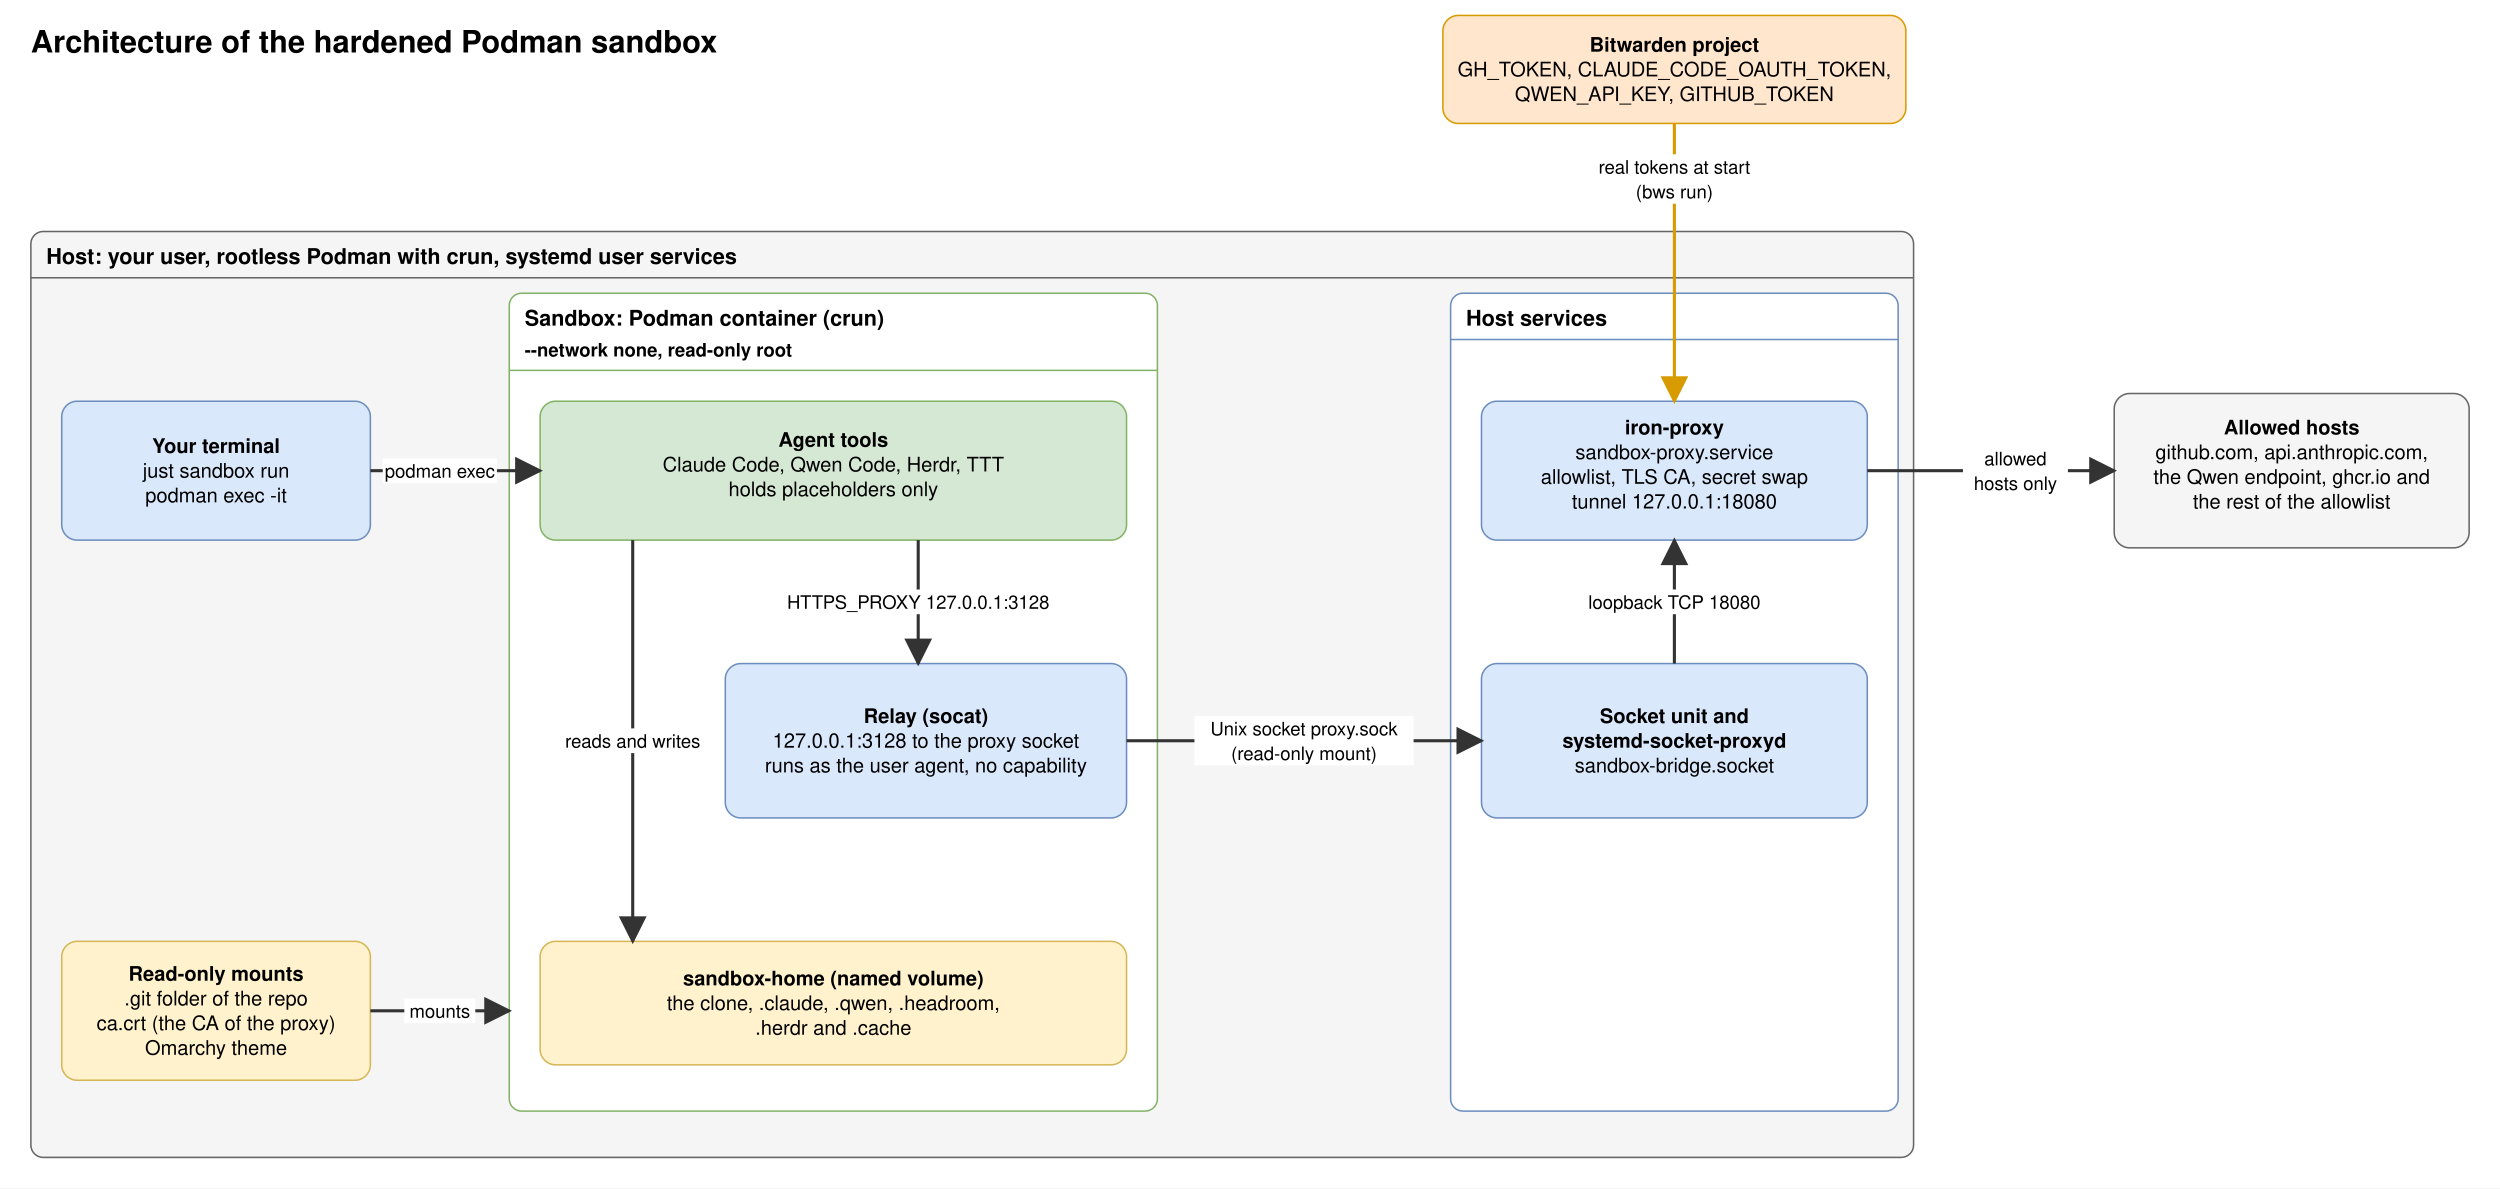
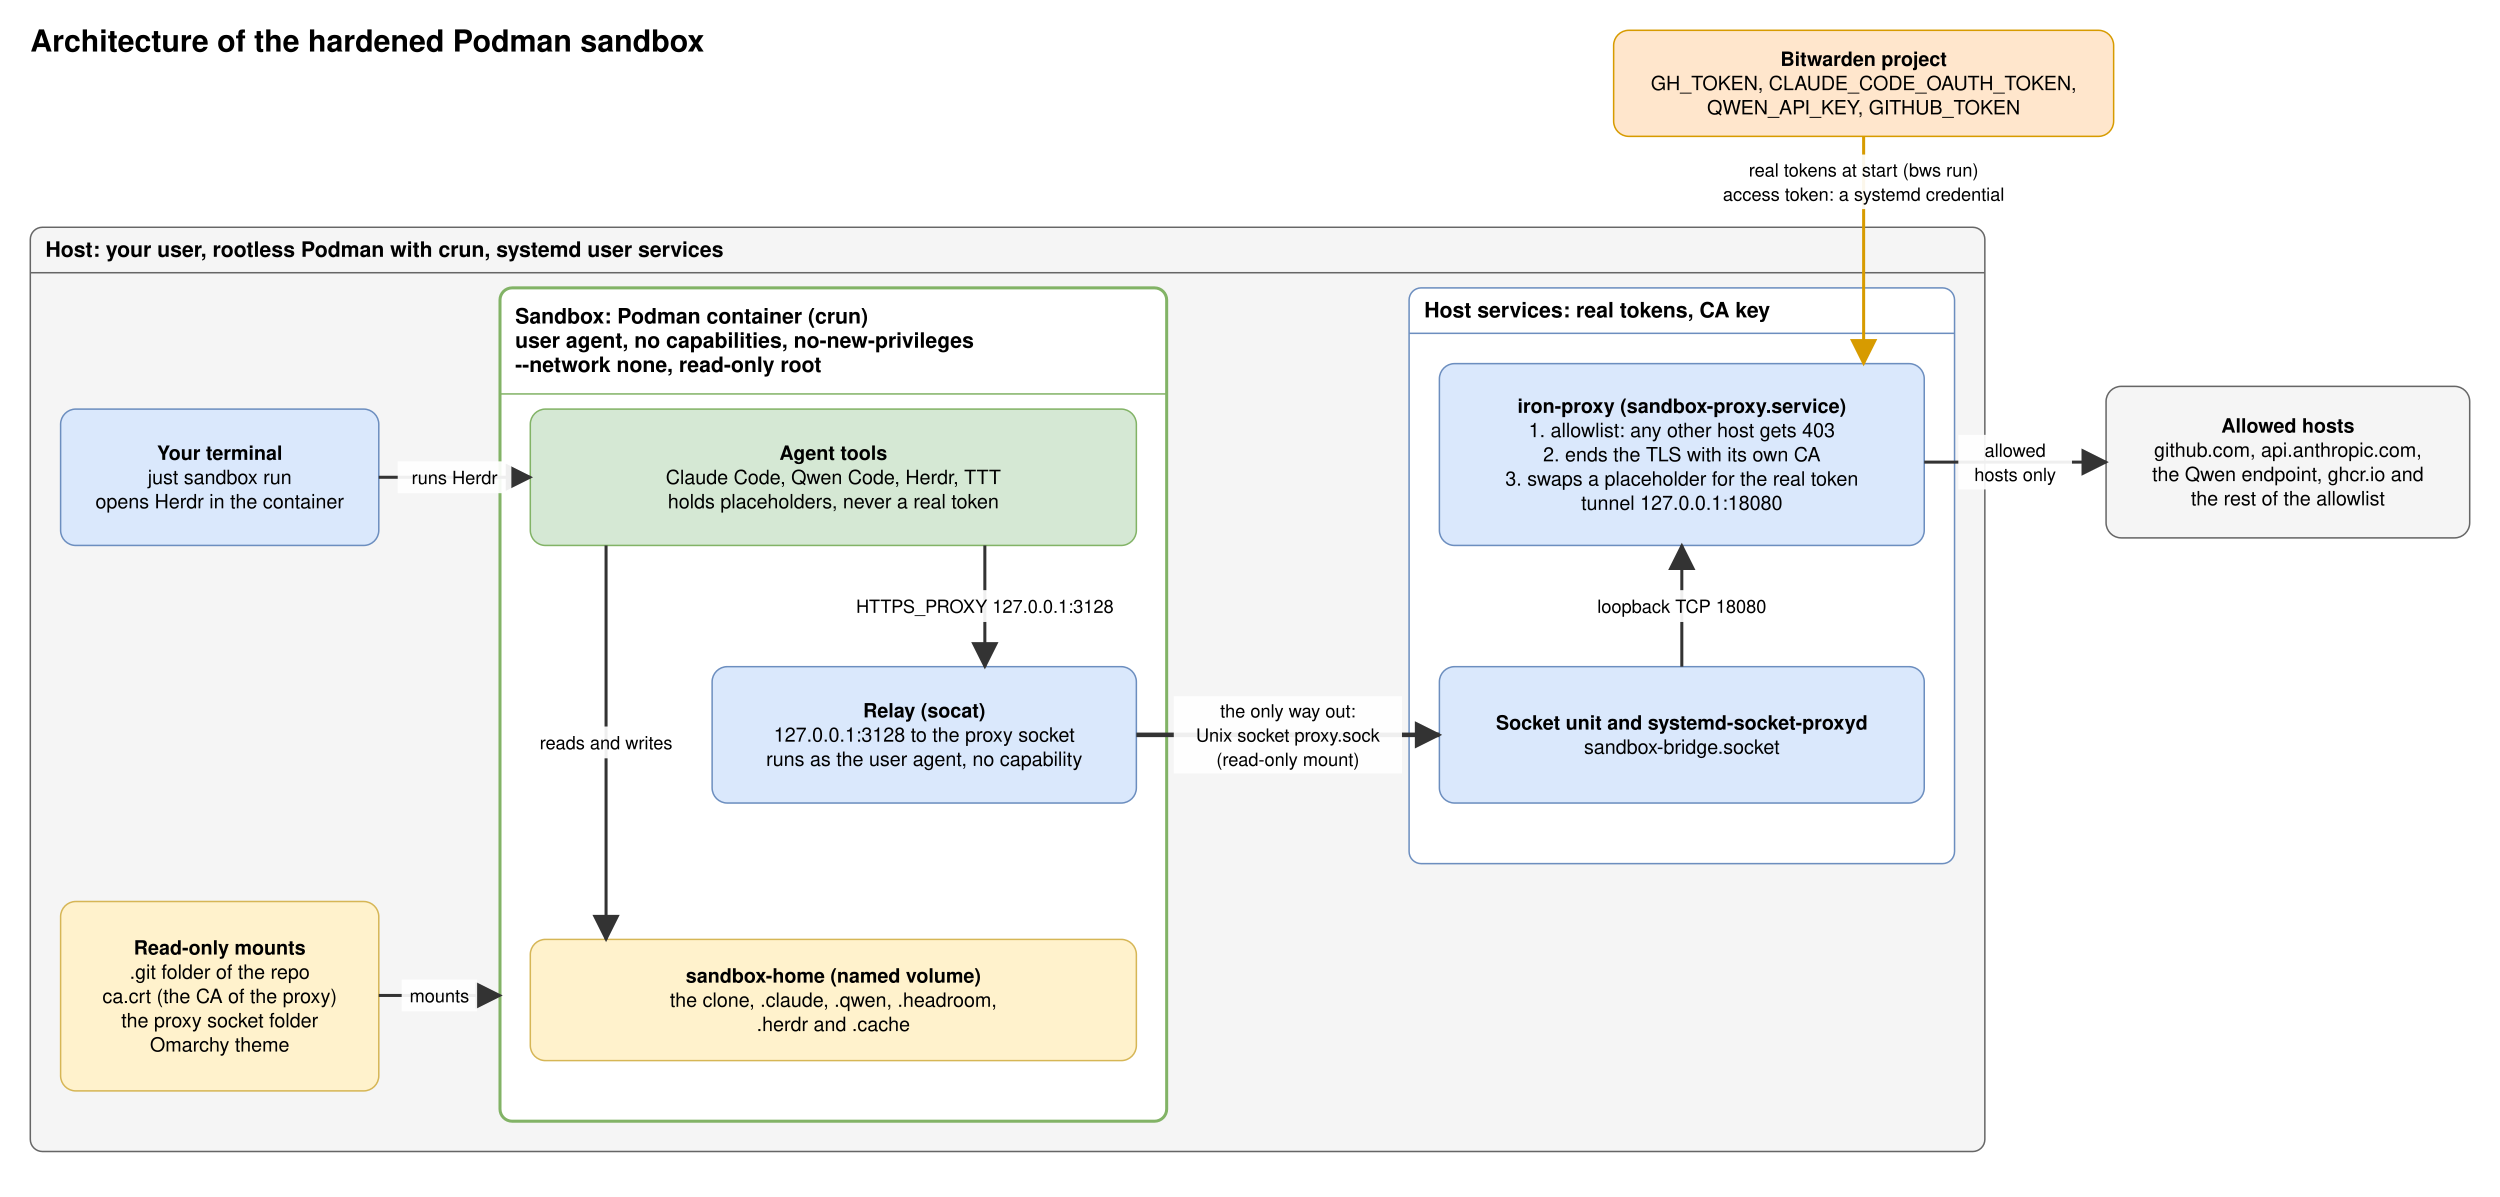
- <svg xmlns="http://www.w3.org/2000/svg" version="1.1" width="1620" height="770" viewBox="0 0 1620 770" font-family="Helvetica, Arial, sans-serif">
+ <svg xmlns="http://www.w3.org/2000/svg" version="1.1" width="1650" height="790" viewBox="0 0 1650 790" font-family="Helvetica, Arial, sans-serif">
  <defs>
    <marker id="a" viewBox="0 0 10 10" refX="9" refY="5" markerWidth="9" markerHeight="9" orient="auto">
+       <path d="M0,0 L10,5 L0,10 z" fill="#333333" />
+     </marker>
+     <marker id="b" viewBox="0 0 10 10" refX="9" refY="5" markerWidth="6" markerHeight="6" orient="auto">
      <path d="M0,0 L10,5 L0,10 z" fill="#333333" />
    </marker>
    <marker id="o" viewBox="0 0 10 10" refX="9" refY="5" markerWidth="9" markerHeight="9" orient="auto">
      <path d="M0,0 L10,5 L0,10 z" fill="#d79b00" />
    </marker>
  </defs>
-   <rect x="0" y="0" width="1620" height="770" fill="#ffffff" />
+   <rect x="0" y="0" width="1650" height="790" fill="#ffffff" />
  <text x="20" y="34" font-size="20" font-weight="bold" fill="#000000">Architecture of the hardened Podman sandbox</text>
-   <rect x="20" y="150" width="1220" height="600" rx="8" fill="#f5f5f5" stroke="#666666" stroke-width="1" />
-   <line x1="20" y1="180" x2="1240" y2="180" stroke="#666666" stroke-width="1" />
-   <text x="30" y="171" font-size="14" font-weight="bold" fill="#000000">Host: your user, rootless Podman with crun, systemd user services</text>
-   <rect x="330" y="190" width="420" height="530" rx="8" fill="#ffffff" stroke="#82b366" stroke-width="1" />
-   <line x1="330" y1="240" x2="750" y2="240" stroke="#82b366" stroke-width="1" />
-   <text x="340" y="211" font-size="14" font-weight="bold" fill="#000000">Sandbox: Podman container (crun)</text>
-   <text x="340" y="231" font-size="12" font-weight="bold" fill="#000000">--network none, read-only root</text>
-   <rect x="940" y="190" width="290" height="530" rx="8" fill="#ffffff" stroke="#6c8ebf" stroke-width="1" />
-   <line x1="940" y1="220" x2="1230" y2="220" stroke="#6c8ebf" stroke-width="1" />
-   <text x="950" y="211" font-size="14" font-weight="bold" fill="#000000">Host services</text>
-   <rect x="935" y="10" width="300" height="70" rx="10" fill="#ffe6cc" stroke="#d79b00" stroke-width="1" />
+   <rect x="1065" y="20" width="330" height="70" rx="10" fill="#ffe6cc" stroke="#d79b00" stroke-width="1" />
  <g font-size="13" text-anchor="middle" fill="#000000">
-     <text x="1085" y="33.5" font-weight="bold">Bitwarden project</text>
-     <text x="1085" y="49.5">GH_TOKEN, CLAUDE_CODE_OAUTH_TOKEN,</text>
-     <text x="1085" y="65.5">QWEN_API_KEY, GITHUB_TOKEN</text>
+     <text x="1230.0" y="43.5" font-weight="bold">Bitwarden project</text>
+     <text x="1230.0" y="59.5">GH_TOKEN, CLAUDE_CODE_OAUTH_TOKEN,</text>
+     <text x="1230.0" y="75.5">QWEN_API_KEY, GITHUB_TOKEN</text>
  </g>
-   <rect x="40" y="260" width="200" height="90" rx="10" fill="#dae8fc" stroke="#6c8ebf" stroke-width="1" />
+   <rect x="20" y="150" width="1290" height="610" rx="8" fill="#f5f5f5" stroke="#666666" stroke-width="1" />
+   <line x1="20" y1="180" x2="1310" y2="180" stroke="#666666" stroke-width="1" />
+   <g font-weight="bold" font-size="14" text-anchor="start" fill="#000000">
+     <text x="30" y="169.5">Host: your user, rootless Podman with crun, systemd user services</text>
+   </g>
+   <rect x="40" y="270" width="210" height="90" rx="10" fill="#dae8fc" stroke="#6c8ebf" stroke-width="1" />
  <g font-size="13" text-anchor="middle" fill="#000000">
-     <text x="140" y="293.5" font-weight="bold">Your terminal</text>
-     <text x="140" y="309.5">just sandbox run</text>
-     <text x="140" y="325.5">podman exec -it</text>
+     <text x="145.0" y="303.5" font-weight="bold">Your terminal</text>
+     <text x="145.0" y="319.5">just sandbox run</text>
+     <text x="145.0" y="335.5">opens Herdr in the container</text>
  </g>
-   <rect x="40" y="610" width="200" height="90" rx="10" fill="#fff2cc" stroke="#d6b656" stroke-width="1" />
+   <rect x="40" y="595" width="210" height="125" rx="10" fill="#fff2cc" stroke="#d6b656" stroke-width="1" />
  <g font-size="13" text-anchor="middle" fill="#000000">
-     <text x="140" y="635.5" font-weight="bold">Read-only mounts</text>
-     <text x="140" y="651.5">.git folder of the repo</text>
-     <text x="140" y="667.5">ca.crt (the CA of the proxy)</text>
-     <text x="140" y="683.5">Omarchy theme</text>
+     <text x="145.0" y="630.0" font-weight="bold">Read-only mounts</text>
+     <text x="145.0" y="646.0">.git folder of the repo</text>
+     <text x="145.0" y="662.0">ca.crt (the CA of the proxy)</text>
+     <text x="145.0" y="678.0">the proxy socket folder</text>
+     <text x="145.0" y="694.0">Omarchy theme</text>
  </g>
-   <rect x="350" y="260" width="380" height="90" rx="10" fill="#d5e8d4" stroke="#82b366" stroke-width="1" />
+   <rect x="330" y="190" width="440" height="550" rx="8" fill="#ffffff" stroke="#82b366" stroke-width="2" />
+   <line x1="330" y1="260" x2="770" y2="260" stroke="#82b366" stroke-width="1" />
+   <g font-weight="bold" font-size="14" text-anchor="start" fill="#000000">
+     <text x="340" y="213.5">Sandbox: Podman container (crun)</text>
+     <text x="340" y="229.5">user agent, no capabilities, no-new-privileges</text>
+     <text x="340" y="245.5">--network none, read-only root</text>
+   </g>
+   <rect x="350" y="270" width="400" height="90" rx="10" fill="#d5e8d4" stroke="#82b366" stroke-width="1" />
  <g font-size="13" text-anchor="middle" fill="#000000">
-     <text x="540" y="289.5" font-weight="bold">Agent tools</text>
-     <text x="540" y="305.5">Claude Code, Qwen Code, Herdr, TTT</text>
-     <text x="540" y="321.5">holds placeholders only</text>
+     <text x="550.0" y="303.5" font-weight="bold">Agent tools</text>
+     <text x="550.0" y="319.5">Claude Code, Qwen Code, Herdr, TTT</text>
+     <text x="550.0" y="335.5">holds placeholders, never a real token</text>
  </g>
-   <rect x="470" y="430" width="260" height="100" rx="10" fill="#dae8fc" stroke="#6c8ebf" stroke-width="1" />
+   <rect x="470" y="440" width="280" height="90" rx="10" fill="#dae8fc" stroke="#6c8ebf" stroke-width="1" />
  <g font-size="13" text-anchor="middle" fill="#000000">
-     <text x="600" y="468.5" font-weight="bold">Relay (socat)</text>
-     <text x="600" y="484.5">127.0.0.1:3128 to the proxy socket</text>
-     <text x="600" y="500.5">runs as the user agent, no capability</text>
+     <text x="610.0" y="473.5" font-weight="bold">Relay (socat)</text>
+     <text x="610.0" y="489.5">127.0.0.1:3128 to the proxy socket</text>
+     <text x="610.0" y="505.5">runs as the user agent, no capability</text>
  </g>
-   <rect x="350" y="610" width="380" height="80" rx="10" fill="#fff2cc" stroke="#d6b656" stroke-width="1" />
+   <rect x="350" y="620" width="400" height="80" rx="10" fill="#fff2cc" stroke="#d6b656" stroke-width="1" />
  <g font-size="13" text-anchor="middle" fill="#000000">
-     <text x="540" y="638.5" font-weight="bold">sandbox-home (named volume)</text>
-     <text x="540" y="654.5">the clone, .claude, .qwen, .headroom,</text>
-     <text x="540" y="670.5">.herdr and .cache</text>
+     <text x="550.0" y="648.5" font-weight="bold">sandbox-home (named volume)</text>
+     <text x="550.0" y="664.5">the clone, .claude, .qwen, .headroom,</text>
+     <text x="550.0" y="680.5">.herdr and .cache</text>
  </g>
-   <rect x="960" y="260" width="250" height="90" rx="10" fill="#dae8fc" stroke="#6c8ebf" stroke-width="1" />
+   <rect x="930" y="190" width="360" height="380" rx="8" fill="#ffffff" stroke="#6c8ebf" stroke-width="1" />
+   <line x1="930" y1="220" x2="1290" y2="220" stroke="#6c8ebf" stroke-width="1" />
+   <g font-weight="bold" font-size="14" text-anchor="start" fill="#000000">
+     <text x="940" y="209.5">Host services: real tokens, CA key</text>
+   </g>
+   <rect x="950" y="240" width="320" height="120" rx="10" fill="#dae8fc" stroke="#6c8ebf" stroke-width="1" />
  <g font-size="13" text-anchor="middle" fill="#000000">
-     <text x="1085" y="281.5" font-weight="bold">iron-proxy</text>
-     <text x="1085" y="297.5">sandbox-proxy.service</text>
-     <text x="1085" y="313.5">allowlist, TLS CA, secret swap</text>
-     <text x="1085" y="329.5">tunnel 127.0.0.1:18080</text>
+     <text x="1110.0" y="272.5" font-weight="bold">iron-proxy (sandbox-proxy.service)</text>
+     <text x="1110.0" y="288.5">1. allowlist: any other host gets 403</text>
+     <text x="1110.0" y="304.5">2. ends the TLS with its own CA</text>
+     <text x="1110.0" y="320.5">3. swaps a placeholder for the real token</text>
+     <text x="1110.0" y="336.5">tunnel 127.0.0.1:18080</text>
  </g>
-   <rect x="960" y="430" width="250" height="100" rx="10" fill="#dae8fc" stroke="#6c8ebf" stroke-width="1" />
+   <rect x="950" y="440" width="320" height="90" rx="10" fill="#dae8fc" stroke="#6c8ebf" stroke-width="1" />
  <g font-size="13" text-anchor="middle" fill="#000000">
-     <text x="1085" y="468.5" font-weight="bold">Socket unit and</text>
-     <text x="1085" y="484.5" font-weight="bold">systemd-socket-proxyd</text>
-     <text x="1085" y="500.5">sandbox-bridge.socket</text>
+     <text x="1110.0" y="481.5" font-weight="bold">Socket unit and systemd-socket-proxyd</text>
+     <text x="1110.0" y="497.5">sandbox-bridge.socket</text>
  </g>
-   <rect x="1370" y="255" width="230" height="100" rx="10" fill="#f5f5f5" stroke="#666666" stroke-width="1" />
+   <rect x="1390" y="255" width="240" height="100" rx="10" fill="#f5f5f5" stroke="#666666" stroke-width="1" />
  <g font-size="13" text-anchor="middle" fill="#000000">
-     <text x="1485" y="281.5" font-weight="bold">Allowed hosts</text>
-     <text x="1485" y="297.5">github.com, api.anthropic.com,</text>
-     <text x="1485" y="313.5">the Qwen endpoint, ghcr.io and</text>
-     <text x="1485" y="329.5">the rest of the allowlist</text>
+     <text x="1510.0" y="285.5" font-weight="bold">Allowed hosts</text>
+     <text x="1510.0" y="301.5">github.com, api.anthropic.com,</text>
+     <text x="1510.0" y="317.5">the Qwen endpoint, ghcr.io and</text>
+     <text x="1510.0" y="333.5">the rest of the allowlist</text>
  </g>
-   <g stroke="#333333" stroke-width="2" fill="none" marker-end="url(#a)">
-     <line x1="240" y1="305" x2="350" y2="305" />
-     <line x1="595" y1="350" x2="595" y2="430" />
-     <line x1="410" y1="350" x2="410" y2="610" />
-     <line x1="730" y1="480" x2="960" y2="480" />
-     <line x1="1085" y1="430" x2="1085" y2="350" />
-     <line x1="1210" y1="305" x2="1370" y2="305" />
-     <line x1="240" y1="655" x2="330" y2="655" />
+   <path d="M250,315 L350,315" fill="none" stroke="#333333" stroke-width="2" marker-end="url(#a)" />
+   <path d="M650,360 L650,440" fill="none" stroke="#333333" stroke-width="2" marker-end="url(#a)" />
+   <path d="M400,360 L400,620" fill="none" stroke="#333333" stroke-width="2" marker-end="url(#a)" />
+   <path d="M750,485 L950,485" fill="none" stroke="#333333" stroke-width="3" marker-end="url(#b)" />
+   <path d="M1110,440 L1110,360" fill="none" stroke="#333333" stroke-width="2" marker-end="url(#a)" />
+   <path d="M1270,305 L1390,305" fill="none" stroke="#333333" stroke-width="2" marker-end="url(#a)" />
+   <path d="M1230,90 L1230,240" fill="none" stroke="#d79b00" stroke-width="2" marker-end="url(#o)" />
+   <path d="M250,657 L330,657" fill="none" stroke="#333333" stroke-width="2" marker-end="url(#a)" />
+   <rect x="262.5" y="304.5" width="75.0" height="21" fill="#ffffff" fill-opacity="0.92" />
+   <g font-size="12" text-anchor="middle" fill="#000000">
+     <text x="300.0" y="319.5">runs Herdr</text>
  </g>
-   <line x1="1085" y1="80" x2="1085" y2="260" stroke="#d79b00" stroke-width="2" marker-end="url(#o)" />
+   <rect x="562.1" y="389.5" width="175.8" height="21" fill="#ffffff" fill-opacity="0.92" />
  <g font-size="12" text-anchor="middle" fill="#000000">
-     <rect x="248" y="297" width="74" height="16" fill="#ffffff" />
-     <text x="285" y="309.5">podman exec</text>
-     <rect x="512" y="382" width="166" height="16" fill="#ffffff" />
-     <text x="595" y="394.5">HTTPS_PROXY 127.0.0.1:3128</text>
-     <rect x="357" y="472" width="106" height="16" fill="#ffffff" />
-     <text x="410" y="484.5">reads and writes</text>
-     <rect x="774" y="464" width="142" height="32" fill="#ffffff" />
-     <text x="845" y="476.5">Unix socket proxy.sock</text>
-     <text x="845" y="492.5">(read-only mount)</text>
-     <rect x="1026" y="382" width="118" height="16" fill="#ffffff" />
-     <text x="1085" y="394.5">loopback TCP 18080</text>
-     <rect x="1272" y="289" width="68" height="32" fill="#ffffff" />
-     <text x="1306" y="301.5">allowed</text>
-     <text x="1306" y="317.5">hosts only</text>
-     <rect x="1020" y="100" width="130" height="32" fill="#ffffff" />
-     <text x="1085" y="112.5">real tokens at start</text>
-     <text x="1085" y="128.5">(bws run)</text>
-     <rect x="262" y="647" width="46" height="16" fill="#ffffff" />
-     <text x="285" y="659.5">mounts</text>
+     <text x="650.0" y="404.5">HTTPS_PROXY 127.0.0.1:3128</text>
+   </g>
+   <rect x="343.6" y="479.5" width="112.8" height="21" fill="#ffffff" fill-opacity="0.92" />
+   <g font-size="12" text-anchor="middle" fill="#000000">
+     <text x="400.0" y="494.5">reads and writes</text>
+   </g>
+   <rect x="774.7" y="459.5" width="150.6" height="51" fill="#ffffff" fill-opacity="0.92" />
+   <g font-size="12" text-anchor="middle" fill="#000000">
+     <text x="850.0" y="473.5">the only way out:</text>
+     <text x="850.0" y="489.5">Unix socket proxy.sock</text>
+     <text x="850.0" y="505.5">(read-only mount)</text>
+   </g>
+   <rect x="1047.3" y="389.5" width="125.4" height="21" fill="#ffffff" fill-opacity="0.92" />
+   <g font-size="12" text-anchor="middle" fill="#000000">
+     <text x="1110.0" y="404.5">loopback TCP 18080</text>
+   </g>
+   <rect x="1292.5" y="287.0" width="75.0" height="36" fill="#ffffff" fill-opacity="0.92" />
+   <g font-size="12" text-anchor="middle" fill="#000000">
+     <text x="1330.0" y="301.5">allowed</text>
+     <text x="1330.0" y="317.5">hosts only</text>
+   </g>
+   <rect x="1116.9" y="102.0" width="226.2" height="36" fill="#ffffff" fill-opacity="0.92" />
+   <g font-size="12" text-anchor="middle" fill="#000000">
+     <text x="1230.0" y="116.5">real tokens at start (bws run)</text>
+     <text x="1230.0" y="132.5">access token: a systemd credential</text>
+   </g>
+   <rect x="265.1" y="646.5" width="49.8" height="21" fill="#ffffff" fill-opacity="0.92" />
+   <g font-size="12" text-anchor="middle" fill="#000000">
+     <text x="290.0" y="661.5">mounts</text>
  </g>
</svg>
